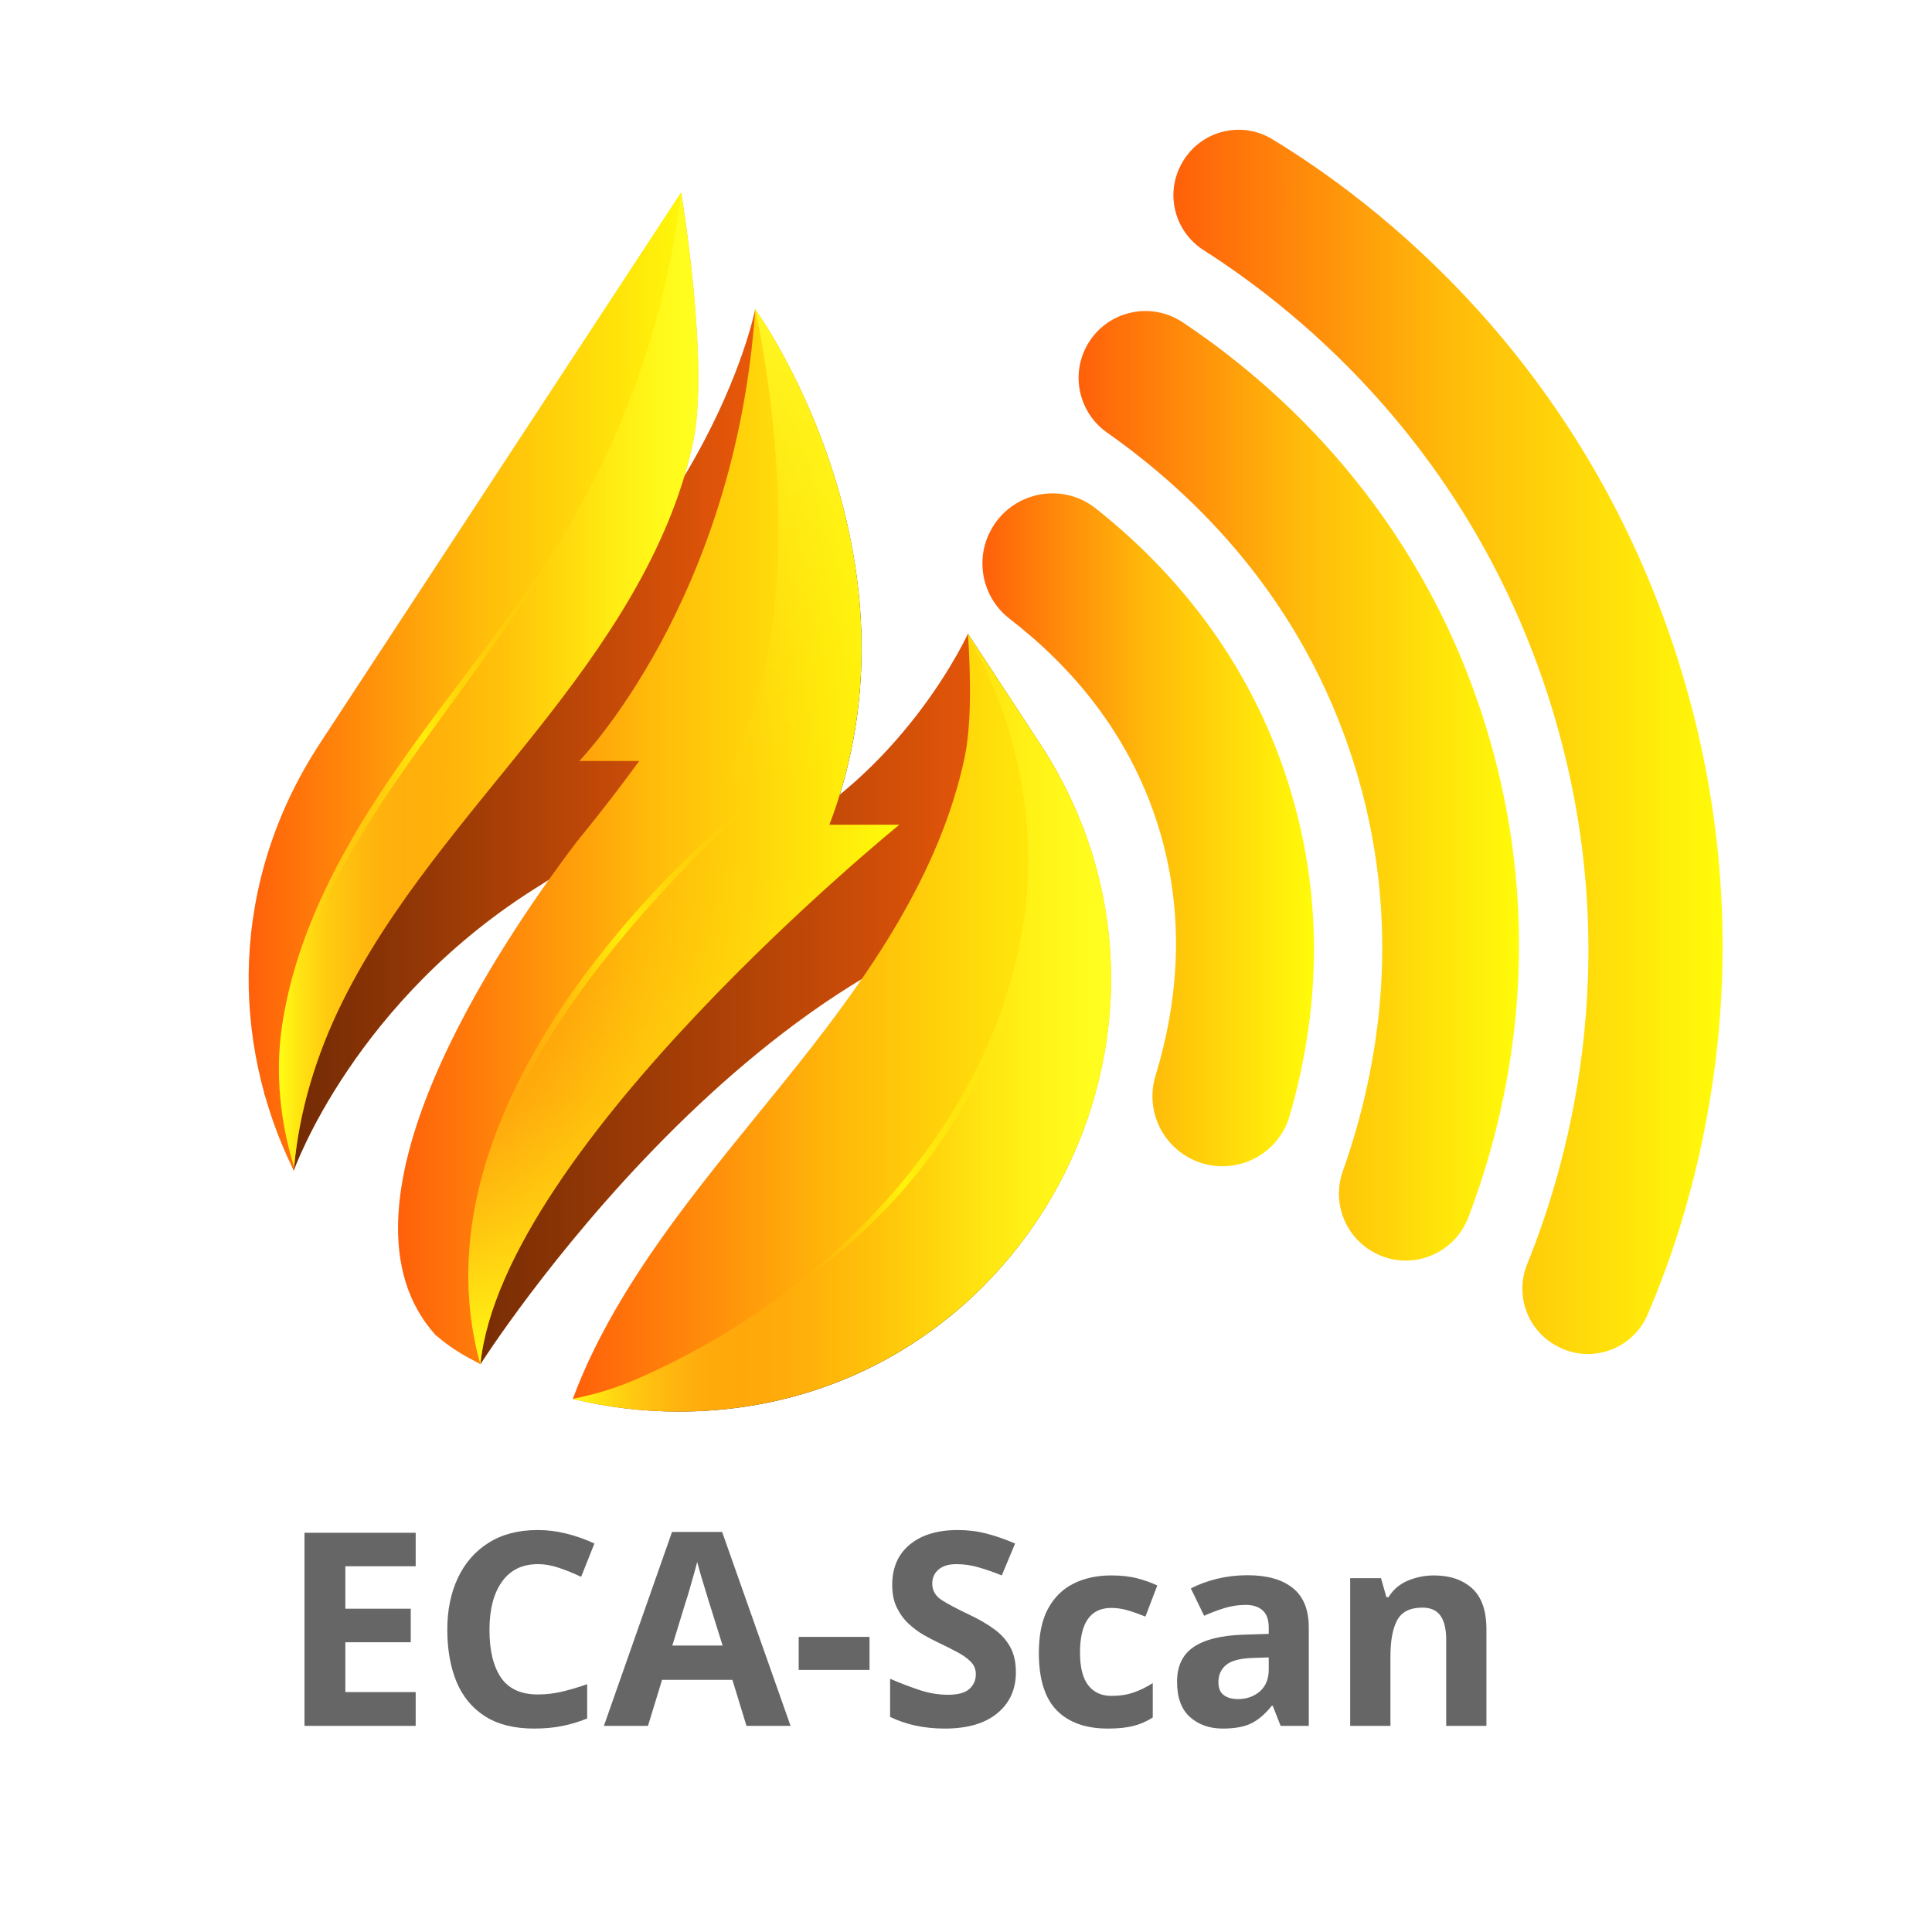
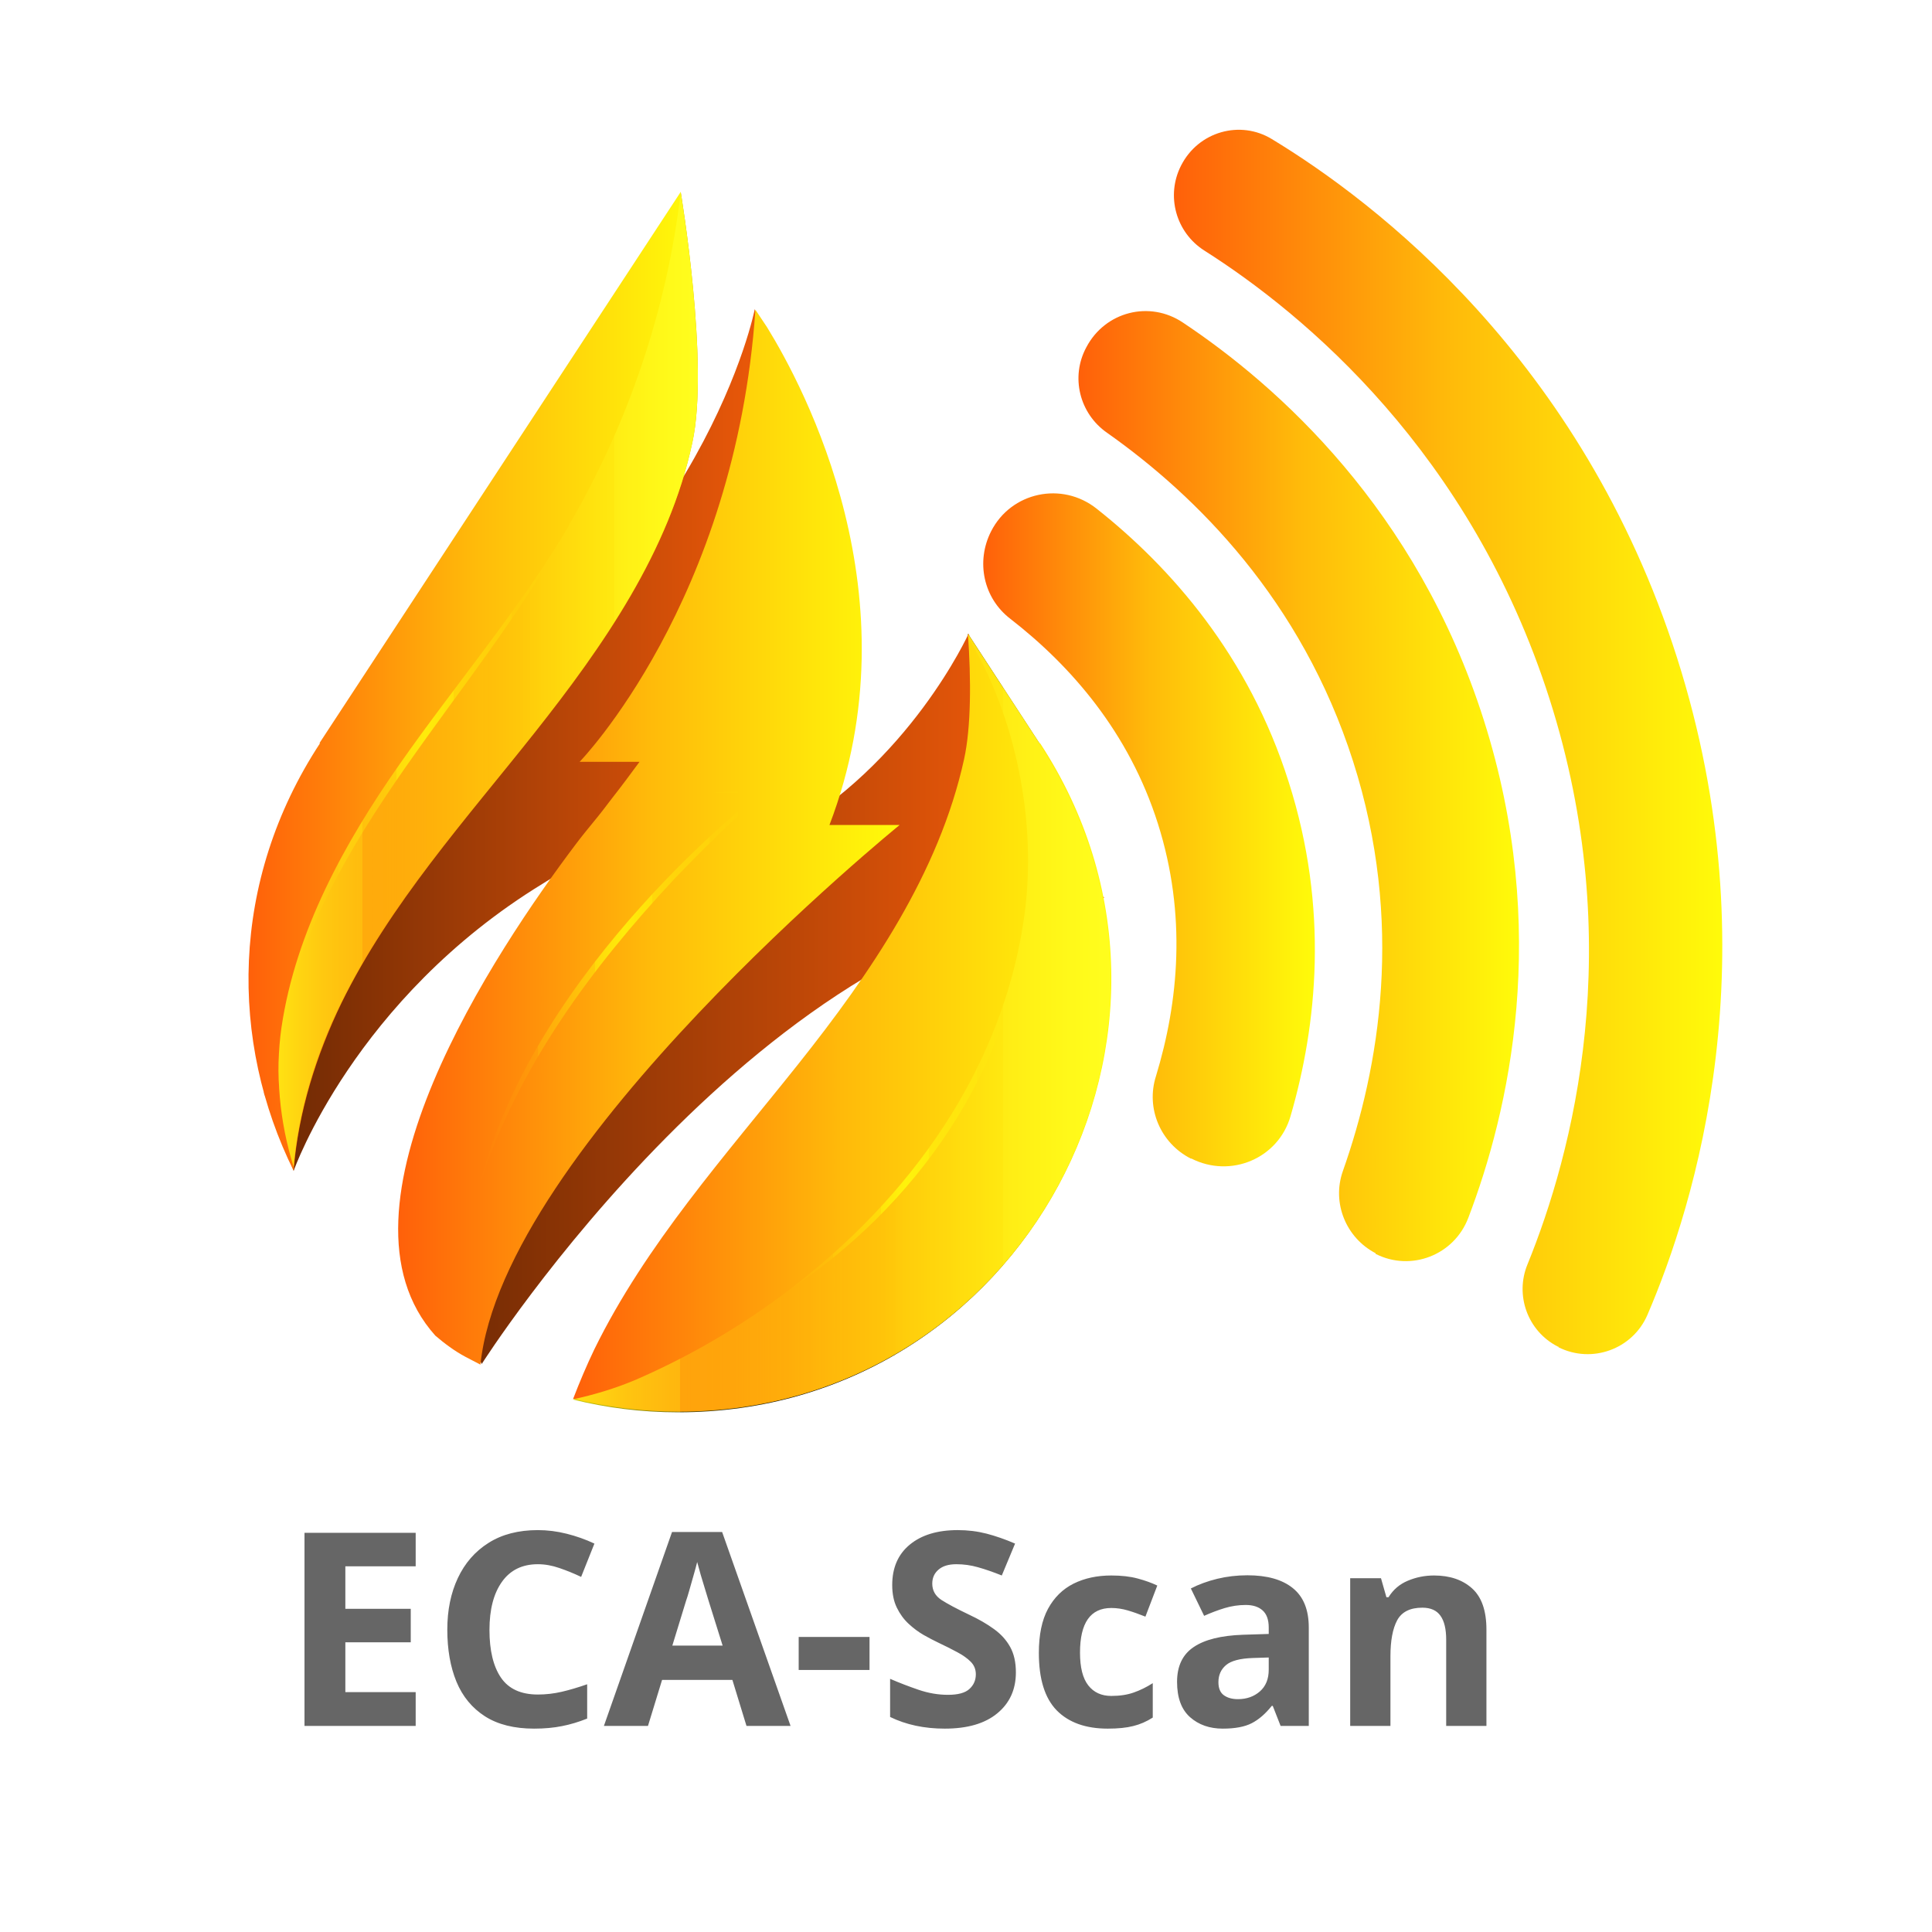
- <svg xmlns="http://www.w3.org/2000/svg" xmlns:xlink="http://www.w3.org/1999/xlink" version="1.1" viewBox="0 0 300 300">
+ <svg xmlns="http://www.w3.org/2000/svg" id="Calque_1" version="1.1" viewBox="0 0 300 300">
  <defs>
    <style>
      .st0 {
-         fill: url(#linear-gradient2);
-       }
- 
-       .st1 {
-         fill: url(#linear-gradient1);
-       }
- 
-       .st2 {
-         fill: url(#linear-gradient10);
-       }
- 
-       .st2, .st3, .st4, .st5, .st6, .st7 {
-         mix-blend-mode: screen;
-       }
- 
-       .st8 {
-         fill: url(#linear-gradient11);
-       }
- 
-       .st9 {
-         fill: url(#radial-gradient);
-       }
- 
-       .st3 {
-         fill: url(#linear-gradient6);
-       }
- 
-       .st10 {
-         isolation: isolate;
-       }
- 
-       .st11 {
-         fill: url(#linear-gradient12);
-       }
- 
-       .st12 {
        fill: #666;
        font-family: Poppins-Bold, Poppins;
        font-size: 42px;
        font-weight: 700;
      }

+       .st0, .st1, .st2, .st3, .st4, .st5, .st6 {
+         isolation: isolate;
+       }
+ 
+       .st1 {
+         fill: url(#Dégradé_sans_nom_7);
+       }
+ 
+       .st1, .st2, .st4, .st5, .st6 {
+         mix-blend-mode: screen;
+       }
+ 
+       .st7 {
+         fill: url(#Dégradé_sans_nom_6);
+       }
+ 
+       .st8 {
+         fill: url(#Dégradé_sans_nom_14);
+       }
+ 
+       .st9 {
+         fill: url(#Dégradé_sans_nom_13);
+       }
+ 
+       .st10 {
+         fill: url(#Dégradé_sans_nom_2);
+       }
+ 
+       .st2 {
+         fill: url(#Dégradé_sans_nom_9);
+       }
+ 
+       .st11 {
+         fill: url(#Dégradé_sans_nom);
+       }
+ 
+       .st12 {
+         fill: url(#Dégradé_sans_nom_4);
+       }
+ 
      .st13 {
-         fill: url(#linear-gradient4);
+         fill: url(#Dégradé_sans_nom_3);
+       }
+ 
+       .st14 {
+         display: none;
+       }
+ 
+       .st15 {
+         fill: url(#Dégradé_sans_nom_15);
+       }
+ 
+       .st16 {
+         fill: url(#Dégradé_sans_nom_5);
      }

      .st4 {
-         fill: url(#linear-gradient5);
-       }
- 
-       .st14 {
-         fill: url(#linear-gradient3);
+         fill: url(#Dégradé_sans_nom_10);
      }

      .st5 {
-         fill: url(#linear-gradient8);
-       }
- 
-       .st15 {
-         display: none;
+         fill: url(#Dégradé_sans_nom_11);
      }

      .st6 {
-         fill: url(#linear-gradient7);
-       }
- 
-       .st16 {
-         fill: url(#linear-gradient13);
-       }
- 
-       .st17 {
-         fill: url(#linear-gradient);
-       }
- 
-       .st7 {
-         fill: url(#linear-gradient9);
+         fill: url(#Dégradé_sans_nom_12);
      }
    </style>
-     <radialGradient id="radial-gradient" cx="125.84" cy="186.42" fx="125.84" fy="186.42" r="250" gradientUnits="userSpaceOnUse">
+     <radialGradient id="Dégradé_sans_nom" data-name="Dégradé sans nom" cx="125.8" cy="113.1" fx="125.8" fy="113.1" r="250" gradientTransform="translate(0 299.5) scale(1 -1)" gradientUnits="userSpaceOnUse">
      <stop offset="0" stop-color="#462c6b" />
      <stop offset="0" stop-color="#382354" />
      <stop offset="1" stop-color="#1a1026" />
    </radialGradient>
-     <linearGradient id="linear-gradient" x1="64.85" y1="155.12" x2="171.32" y2="155.12" gradientUnits="userSpaceOnUse">
+     <linearGradient id="Dégradé_sans_nom_2" data-name="Dégradé sans nom 2" x1="64.9" y1="144.4" x2="171.3" y2="144.4" gradientTransform="translate(0 299.5) scale(1 -1)" gradientUnits="userSpaceOnUse">
      <stop offset="0" stop-color="#6b2804" />
      <stop offset="1" stop-color="#ff600a" />
    </linearGradient>
-     <linearGradient id="linear-gradient1" x1="40.91" y1="114.89" x2="130.73" y2="114.89" xlink:href="#linear-gradient" />
-     <linearGradient id="linear-gradient2" x1="38.61" y1="105.82" x2="108.43" y2="105.82" gradientUnits="userSpaceOnUse">
-       <stop offset="0" stop-color="#ff600a" />
-       <stop offset=".5" stop-color="#ffba0a" />
-       <stop offset="1" stop-color="#fffb0a" />
-     </linearGradient>
-     <linearGradient id="linear-gradient3" x1="88.94" y1="158.8" x2="172.53" y2="158.8" xlink:href="#linear-gradient2" />
-     <linearGradient id="linear-gradient4" x1="61.8" y1="129.93" x2="139.66" y2="129.93" xlink:href="#linear-gradient2" />
-     <linearGradient id="linear-gradient5" x1="43.3" y1="105.56" x2="108.43" y2="105.56" gradientUnits="userSpaceOnUse">
+     <linearGradient id="Dégradé_sans_nom_3" data-name="Dégradé sans nom 3" x1="40.9" y1="184.6" x2="130.7" y2="184.6" gradientTransform="translate(0 299.5) scale(1 -1)" gradientUnits="userSpaceOnUse">
+       <stop offset="0" stop-color="#6b2804" />
+       <stop offset="1" stop-color="#ff600a" />
+     </linearGradient>
+     <linearGradient id="Dégradé_sans_nom_4" data-name="Dégradé sans nom 4" x1="38.6" y1="193.7" x2="108.4" y2="193.7" gradientTransform="translate(0 299.5) scale(1 -1)" gradientUnits="userSpaceOnUse">
+       <stop offset="0" stop-color="#ff600a" />
+       <stop offset=".5" stop-color="#ffba0a" />
+       <stop offset="1" stop-color="#fffb0a" />
+     </linearGradient>
+     <linearGradient id="Dégradé_sans_nom_5" data-name="Dégradé sans nom 5" x1="88.9" y1="140.7" x2="172.5" y2="140.7" gradientTransform="translate(0 299.5) scale(1 -1)" gradientUnits="userSpaceOnUse">
+       <stop offset="0" stop-color="#ff600a" />
+       <stop offset=".5" stop-color="#ffba0a" />
+       <stop offset="1" stop-color="#fffb0a" />
+     </linearGradient>
+     <linearGradient id="Dégradé_sans_nom_6" data-name="Dégradé sans nom 6" x1="61.8" y1="169.6" x2="139.6" y2="169.6" gradientTransform="translate(0 299.5) scale(1 -1)" gradientUnits="userSpaceOnUse">
+       <stop offset="0" stop-color="#ff600a" />
+       <stop offset=".5" stop-color="#ffba0a" />
+       <stop offset="1" stop-color="#fffb0a" />
+     </linearGradient>
+     <linearGradient id="Dégradé_sans_nom_7" data-name="Dégradé sans nom 7" x1="43.3" y1="194" x2="108.4" y2="194" gradientTransform="translate(0 299.5) scale(1 -1)" gradientUnits="userSpaceOnUse">
      <stop offset="0" stop-color="#fffb0a" />
-       <stop offset=".05" stop-color="#cfcc08" />
-       <stop offset=".12" stop-color="#999606" />
-       <stop offset=".19" stop-color="#6a6804" />
-       <stop offset=".25" stop-color="#434202" />
-       <stop offset=".32" stop-color="#262501" />
-       <stop offset=".39" stop-color="#111000" />
-       <stop offset=".45" stop-color="#040400" />
-       <stop offset=".51" stop-color="#000" />
-       <stop offset=".56" stop-color="#040300" />
-       <stop offset=".62" stop-color="#110e01" />
-       <stop offset=".69" stop-color="#282003" />
-       <stop offset=".75" stop-color="#473906" />
-       <stop offset=".82" stop-color="#6f590a" />
-       <stop offset=".89" stop-color="#9f800f" />
-       <stop offset=".96" stop-color="#d8ae15" />
+       <stop offset="0" stop-color="#cfcc08" />
+       <stop offset=".1" stop-color="#999606" />
+       <stop offset=".2" stop-color="#6a6804" />
+       <stop offset=".2" stop-color="#434202" />
+       <stop offset=".3" stop-color="#262501" />
+       <stop offset=".4" stop-color="#111000" />
+       <stop offset=".5" stop-color="#040400" />
+       <stop offset=".5" stop-color="#000" />
+       <stop offset=".6" stop-color="#040300" />
+       <stop offset=".6" stop-color="#110e01" />
+       <stop offset=".7" stop-color="#282003" />
+       <stop offset=".8" stop-color="#473906" />
+       <stop offset=".8" stop-color="#6f590a" />
+       <stop offset=".9" stop-color="#9f800f" />
+       <stop offset="1" stop-color="#d8ae15" />
      <stop offset="1" stop-color="#ffcd19" />
    </linearGradient>
-     <linearGradient id="linear-gradient6" x1="106.19" y1="211.84" x2="106.19" y2="48.01" xlink:href="#linear-gradient5" />
-     <linearGradient id="linear-gradient7" x1="88.94" y1="158.8" x2="172.53" y2="158.8" xlink:href="#linear-gradient5" />
-     <linearGradient id="linear-gradient8" x1="43.74" y1="120.65" x2="88.31" y2="120.65" gradientUnits="userSpaceOnUse">
+     <linearGradient id="Dégradé_sans_nom_9" data-name="Dégradé sans nom 9" x1="88.9" y1="140.7" x2="172.5" y2="140.7" gradientTransform="translate(0 299.5) scale(1 -1)" gradientUnits="userSpaceOnUse">
+       <stop offset="0" stop-color="#fffb0a" />
+       <stop offset="0" stop-color="#cfcc08" />
+       <stop offset=".1" stop-color="#999606" />
+       <stop offset=".2" stop-color="#6a6804" />
+       <stop offset=".2" stop-color="#434202" />
+       <stop offset=".3" stop-color="#262501" />
+       <stop offset=".4" stop-color="#111000" />
+       <stop offset=".5" stop-color="#040400" />
+       <stop offset=".5" stop-color="#000" />
+       <stop offset=".6" stop-color="#040300" />
+       <stop offset=".6" stop-color="#110e01" />
+       <stop offset=".7" stop-color="#282003" />
+       <stop offset=".8" stop-color="#473906" />
+       <stop offset=".8" stop-color="#6f590a" />
+       <stop offset=".9" stop-color="#9f800f" />
+       <stop offset="1" stop-color="#d8ae15" />
+       <stop offset="1" stop-color="#ffcd19" />
+     </linearGradient>
+     <linearGradient id="Dégradé_sans_nom_10" data-name="Dégradé sans nom 10" x1="43.7" y1="178.9" x2="88.3" y2="178.9" gradientTransform="translate(0 299.5) scale(1 -1)" gradientUnits="userSpaceOnUse">
      <stop offset="0" stop-color="#000" />
-       <stop offset=".07" stop-color="#030200" />
-       <stop offset=".13" stop-color="#0f0b00" />
-       <stop offset=".19" stop-color="#221a00" />
-       <stop offset=".25" stop-color="#3c2f00" />
-       <stop offset=".31" stop-color="#5f4a00" />
-       <stop offset=".37" stop-color="#896b00" />
-       <stop offset=".43" stop-color="#bb9200" />
-       <stop offset=".49" stop-color="#f3be00" />
+       <stop offset="0" stop-color="#030200" />
+       <stop offset=".1" stop-color="#0f0b00" />
+       <stop offset=".2" stop-color="#221a00" />
+       <stop offset=".2" stop-color="#3c2f00" />
+       <stop offset=".3" stop-color="#5f4a00" />
+       <stop offset=".4" stop-color="#896b00" />
+       <stop offset=".4" stop-color="#bb9200" />
+       <stop offset=".5" stop-color="#f3be00" />
      <stop offset=".5" stop-color="#ffc700" />
      <stop offset=".5" stop-color="#f8c100" />
-       <stop offset=".56" stop-color="#be9400" />
-       <stop offset=".62" stop-color="#8b6d00" />
-       <stop offset=".69" stop-color="#604b00" />
-       <stop offset=".75" stop-color="#3d3000" />
-       <stop offset=".81" stop-color="#221b00" />
-       <stop offset=".87" stop-color="#0f0b00" />
-       <stop offset=".93" stop-color="#030200" />
+       <stop offset=".6" stop-color="#be9400" />
+       <stop offset=".6" stop-color="#8b6d00" />
+       <stop offset=".7" stop-color="#604b00" />
+       <stop offset=".8" stop-color="#3d3000" />
+       <stop offset=".8" stop-color="#221b00" />
+       <stop offset=".9" stop-color="#0f0b00" />
+       <stop offset=".9" stop-color="#030200" />
      <stop offset="1" stop-color="#000" />
    </linearGradient>
-     <linearGradient id="linear-gradient9" x1="74.61" y1="153.12" x2="119.1" y2="153.12" xlink:href="#linear-gradient8" />
-     <linearGradient id="linear-gradient10" x1="121.99" y1="171.27" x2="159.12" y2="171.27" xlink:href="#linear-gradient8" />
-     <linearGradient id="linear-gradient11" x1="152.55" y1="128.86" x2="204.04" y2="128.86" xlink:href="#linear-gradient2" />
-     <linearGradient id="linear-gradient12" x1="167.49" y1="122.01" x2="235.88" y2="122.01" xlink:href="#linear-gradient2" />
-     <linearGradient id="linear-gradient13" x1="182.2" y1="115.19" x2="267.48" y2="115.19" xlink:href="#linear-gradient2" />
+     <linearGradient id="Dégradé_sans_nom_11" data-name="Dégradé sans nom 11" x1="74.6" y1="146.4" x2="119.1" y2="146.4" gradientTransform="translate(0 299.5) scale(1 -1)" gradientUnits="userSpaceOnUse">
+       <stop offset="0" stop-color="#000" />
+       <stop offset="0" stop-color="#030200" />
+       <stop offset=".1" stop-color="#0f0b00" />
+       <stop offset=".2" stop-color="#221a00" />
+       <stop offset=".2" stop-color="#3c2f00" />
+       <stop offset=".3" stop-color="#5f4a00" />
+       <stop offset=".4" stop-color="#896b00" />
+       <stop offset=".4" stop-color="#bb9200" />
+       <stop offset=".5" stop-color="#f3be00" />
+       <stop offset=".5" stop-color="#ffc700" />
+       <stop offset=".5" stop-color="#f8c100" />
+       <stop offset=".6" stop-color="#be9400" />
+       <stop offset=".6" stop-color="#8b6d00" />
+       <stop offset=".7" stop-color="#604b00" />
+       <stop offset=".8" stop-color="#3d3000" />
+       <stop offset=".8" stop-color="#221b00" />
+       <stop offset=".9" stop-color="#0f0b00" />
+       <stop offset=".9" stop-color="#030200" />
+       <stop offset="1" stop-color="#000" />
+     </linearGradient>
+     <linearGradient id="Dégradé_sans_nom_12" data-name="Dégradé sans nom 12" x1="122" y1="128.3" x2="159.1" y2="128.3" gradientTransform="translate(0 299.5) scale(1 -1)" gradientUnits="userSpaceOnUse">
+       <stop offset="0" stop-color="#000" />
+       <stop offset="0" stop-color="#030200" />
+       <stop offset=".1" stop-color="#0f0b00" />
+       <stop offset=".2" stop-color="#221a00" />
+       <stop offset=".2" stop-color="#3c2f00" />
+       <stop offset=".3" stop-color="#5f4a00" />
+       <stop offset=".4" stop-color="#896b00" />
+       <stop offset=".4" stop-color="#bb9200" />
+       <stop offset=".5" stop-color="#f3be00" />
+       <stop offset=".5" stop-color="#ffc700" />
+       <stop offset=".5" stop-color="#f8c100" />
+       <stop offset=".6" stop-color="#be9400" />
+       <stop offset=".6" stop-color="#8b6d00" />
+       <stop offset=".7" stop-color="#604b00" />
+       <stop offset=".8" stop-color="#3d3000" />
+       <stop offset=".8" stop-color="#221b00" />
+       <stop offset=".9" stop-color="#0f0b00" />
+       <stop offset=".9" stop-color="#030200" />
+       <stop offset="1" stop-color="#000" />
+     </linearGradient>
+     <linearGradient id="Dégradé_sans_nom_13" data-name="Dégradé sans nom 13" x1="152.6" y1="170.7" x2="204" y2="170.7" gradientTransform="translate(0 299.5) scale(1 -1)" gradientUnits="userSpaceOnUse">
+       <stop offset="0" stop-color="#ff600a" />
+       <stop offset=".5" stop-color="#ffba0a" />
+       <stop offset="1" stop-color="#fffb0a" />
+     </linearGradient>
+     <linearGradient id="Dégradé_sans_nom_14" data-name="Dégradé sans nom 14" x1="167.5" y1="177.5" x2="235.9" y2="177.5" gradientTransform="translate(0 299.5) scale(1 -1)" gradientUnits="userSpaceOnUse">
+       <stop offset="0" stop-color="#ff600a" />
+       <stop offset=".5" stop-color="#ffba0a" />
+       <stop offset="1" stop-color="#fffb0a" />
+     </linearGradient>
+     <linearGradient id="Dégradé_sans_nom_15" data-name="Dégradé sans nom 15" x1="182.2" y1="184.3" x2="267.5" y2="184.3" gradientTransform="translate(0 299.5) scale(1 -1)" gradientUnits="userSpaceOnUse">
+       <stop offset="0" stop-color="#ff600a" />
+       <stop offset=".5" stop-color="#ffba0a" />
+       <stop offset="1" stop-color="#fffb0a" />
+     </linearGradient>
  </defs>
-   <g class="st10">
-     <g id="BACKGROUND" class="st15">
-       <rect class="st9" x="-124.16" y="-63.58" width="500" height="500" />
+   <g class="st3">
+     <g id="BACKGROUND" class="st14">
+       <rect class="st11" x="-124.2" y="-63.6" width="500" height="500" />
    </g>
    <g id="OBJECTS">
      <g>
-         <path class="st17" d="M157.26,128.39c.07-3.45-.13-11.52-.13-11.52l-6.83-18.48s-9.18,20.27-29.24,31.34c-1.88.84-3.72,1.73-5.53,2.67-1.93.81-3.93,1.54-6.03,2.15-18.45,5.34-19.04,8.95-14.22,11.31-10.82,8.78-19.46,18.41-25.33,25.77-5.6,7.02-6.67,16.63-2.78,24.73l7.43,15.48s44.35-69.85,96.73-72.36l-14.07-11.09Z" />
-         <path class="st1" d="M84.31,137.19c29.28-17.87,46.42-50.79,46.42-50.79l-13.46-38.39s-7.59,39-51.69,66.88c-44.1,27.88-15.63,30.11-15.63,30.11l-8.93,24.7,4.6,12.07s9.42-26.7,38.7-44.57Z" />
-         <path class="st0" d="M49.69,115.41c-14.08,21.48-13.95,46.35-4.07,66.36.71-8.96,3.46-17.93,7.44-26,7.62-15.46,19.29-28.47,30.01-41.97,10.73-13.49,20.86-28.15,24.52-44.99,2.66-12.23-1.83-38.95-1.83-38.95l-56.07,85.55Z" />
-         <path class="st14" d="M161.45,115.41l-11.15-17.01c.47,7.1.53,14.47-.57,19.5-3.86,17.75-14.54,33.2-25.85,47.42-11.31,14.22-23.6,27.94-31.63,44.23-1.22,2.48-2.33,5.05-3.31,7.67,5.2,1.28,10.69,1.97,16.44,1.97h0c53.31,0,85.29-59.21,56.07-103.79Z" />
-         <path class="st13" d="M128.79,128.07c13.46-35.35-3.91-67.94-9.74-77.35l-1.78-2.71c-3.08,45.35-27.33,70.16-27.33,70.16h9.31c-1.4,1.93-2.83,3.84-4.28,5.72h0s0,0,0,0c-.95,1.23-1.91,2.46-2.88,3.67-.89,1.12-1.79,2.24-2.69,3.35-12.32,16.28-39.43,56.69-21.81,76.35h0c1.44,1.25,3.02,2.37,4.73,3.34.75.42,1.51.83,2.27,1.23,3.48-33.79,65.06-83.77,65.06-83.77h-10.87Z" />
-         <path class="st4" d="M88.31,81.69c-7.68,13-17.56,24.56-26.2,36.95s-16.22,26.02-18.36,40.97c-1,6.99-.28,14.56,1.93,21.64.77-8.79,3.48-17.57,7.38-25.48,7.62-15.46,19.29-28.47,30.01-41.97,10.73-13.49,20.86-28.15,24.52-44.99,2.65-12.2-1.8-38.78-1.83-38.94-2.11,18.18-8.16,36.1-17.45,51.82Z" />
-         <path class="st3" d="M139.66,128.07h-10.87c13.46-35.35-3.91-67.94-9.74-77.35l-1.78-2.71s11.54,50.65-6.65,75.09h7.46s-56.21,43.08-43.49,88.75c3.48-33.79,65.06-83.77,65.06-83.77Z" />
-         <path class="st6" d="M161.45,115.41l-11.15-17.01c.01.16.02.33.03.49,7.49,12.54,10.7,28.74,8.79,42.97-4.43,33.02-30.89,59.59-60.49,72.38-3.09,1.34-6.36,2.31-9.69,2.98,0,0,0,0,0,0,5.2,1.28,10.69,1.97,16.44,1.97h0c53.31,0,85.29-59.21,56.07-103.79Z" />
-         <path class="st5" d="M62.1,118.64c-8.65,12.38-16.22,26.01-18.36,40.96,0,0,0,0,0,0,5.95-30.36,30.53-51.48,44.57-77.92-7.68,13-17.56,24.56-26.2,36.95Z" />
-         <path class="st7" d="M74.61,183.55c5.93-17.98,17.27-33.43,30.13-47.09,4.56-4.81,9.34-9.44,14.36-13.77-2.82.13-5.65.22-8.48.4h7.46s-34.91,26.76-43.47,60.45Z" />
-         <path class="st2" d="M122.05,200.62s-.04.04-.06.05c19.86-13.02,35.4-34.69,37.12-58.82-3.21,23.89-17.95,44.4-37.06,58.76Z" />
+         <path class="st10" d="M157.3,128.4c0-3.4-.1-11.5-.1-11.5l-6.8-18.5s-9.2,20.3-29.2,31.3c-1.9.8-3.7,1.7-5.5,2.7-1.9.8-3.9,1.5-6,2.1-18.5,5.3-19,8.9-14.2,11.3-10.8,8.8-19.5,18.4-25.3,25.8-5.6,7-6.7,16.6-2.8,24.7l7.4,15.5s44.3-69.8,96.7-72.4l-14.1-11.1h0Z" />
+         <path class="st13" d="M84.3,137.2c29.3-17.9,46.4-50.8,46.4-50.8l-13.5-38.4s-7.6,39-51.7,66.9c-44.1,27.9-15.6,30.1-15.6,30.1l-8.9,24.7,4.6,12.1s9.4-26.7,38.7-44.6h0Z" />
+         <path class="st12" d="M49.7,115.4c-14.1,21.5-14,46.4-4.1,66.4.7-9,3.5-17.9,7.4-26,7.6-15.5,19.3-28.5,30-42,10.7-13.5,20.9-28.2,24.5-45,2.7-12.2-1.8-39-1.8-39,0,0-56.1,85.6-56.1,85.6Z" />
+         <path class="st16" d="M161.4,115.4l-11.1-17c.5,7.1.5,14.5-.6,19.5-3.9,17.7-14.5,33.2-25.8,47.4-11.3,14.2-23.6,27.9-31.6,44.2-1.2,2.5-2.3,5.1-3.3,7.7,5.2,1.3,10.7,2,16.4,2h0c53.3,0,85.3-59.2,56.1-103.8h0Z" />
+         <path class="st7" d="M128.8,128.1c13.5-35.3-3.9-67.9-9.7-77.3l-1.8-2.7c-3.1,45.3-27.3,70.2-27.3,70.2h9.3c-1.4,1.9-2.8,3.8-4.3,5.7h0c-.9,1.2-1.9,2.5-2.9,3.7-.9,1.1-1.8,2.2-2.7,3.4-12.3,16.3-39.4,56.7-21.8,76.3h0c1.4,1.2,3,2.4,4.7,3.3.8.4,1.5.8,2.3,1.2,3.5-33.8,65.1-83.8,65.1-83.8h-10.9,0Z" />
+         <path class="st1" d="M88.3,81.7c-7.7,13-17.6,24.6-26.2,36.9s-16.2,26-18.4,41c-1,7-.3,14.6,1.9,21.6.8-8.8,3.5-17.6,7.4-25.5,7.6-15.5,19.3-28.5,30-42,10.7-13.5,20.9-28.2,24.5-45,2.7-12.2-1.8-38.8-1.8-38.9-2.1,18.2-8.2,36.1-17.4,51.8Z" />
+         <path class="st2" d="M161.4,115.4l-11.1-17c0,.2,0,.3,0,.5,7.5,12.5,10.7,28.7,8.8,43-4.4,33-30.9,59.6-60.5,72.4-3.1,1.3-6.4,2.3-9.7,3h0c5.2,1.3,10.7,2,16.4,2h0c53.3,0,85.3-59.2,56.1-103.8h0Z" />
+         <path class="st4" d="M62.1,118.6c-8.7,12.4-16.2,26-18.4,41h0c6-30.4,30.5-51.5,44.6-77.9-7.7,13-17.6,24.6-26.2,36.9h0Z" />
+         <path class="st5" d="M74.6,183.6c5.9-18,17.3-33.4,30.1-47.1,4.6-4.8,9.3-9.4,14.4-13.8-2.8.1-5.7.2-8.5.4h7.5s-34.9,26.8-43.5,60.5h0Z" />
+         <path class="st6" d="M122.1,200.6s0,0,0,0c19.9-13,35.4-34.7,37.1-58.8-3.2,23.9-17.9,44.4-37.1,58.8h0Z" />
      </g>
    </g>
    <g id="TEXTS">
-       <text class="st12" transform="translate(43.5 267.99)">
-         <tspan x="0" y="0">ECA-Scan</tspan>
-       </text>
-       <text />
+       <g class="st3">
+         <text class="st0" transform="translate(43.5 268)">
+           <tspan x="0" y="0">ECA-Scan</tspan>
+         </text>
+       </g>
      <g>
-         <path class="st8" d="M184.87,179.9h0c-4.68-2.4-6.98-7.8-5.45-12.83,3.5-11.47,4.82-25.01.3-39.2-4.53-14.19-13.46-24.46-22.95-31.79-4.16-3.21-5.42-8.95-2.99-13.61h0c3.15-6.05,11.03-7.75,16.37-3.52,11.5,9.11,23.55,22.76,29.83,42.45,6.28,19.69,4.37,37.8.27,51.88-1.91,6.55-9.32,9.72-15.39,6.62Z" />
-         <path class="st11" d="M213.56,194.59h0c-4.64-2.37-6.79-7.81-5.05-12.72,5.68-16.05,9.59-38.66,1.61-63.7s-24.27-41.2-38.21-50.99c-4.26-3-5.66-8.68-3.25-13.3h0c2.86-5.49,9.84-7.26,14.99-3.83,14.69,9.79,36.31,28.99,46.73,61.66,10.42,32.67,3.93,60.84-2.38,77.33-2.21,5.78-8.93,8.38-14.44,5.56Z" />
-         <path class="st16" d="M241.98,209.13l-.11-.06c-4.66-2.38-6.69-7.93-4.73-12.78,6.97-17.19,15.57-49.63,3.38-87.82-12.19-38.19-37.99-59.65-53.63-69.63-4.41-2.81-5.96-8.52-3.55-13.16l.06-.11c2.69-5.16,9.17-6.98,14.15-3.96,15.99,9.69,48.09,34.1,62.9,80.51,14.81,46.41,2.78,84.9-4.64,102.06-2.31,5.34-8.65,7.62-13.83,4.96Z" />
+         <path class="st9" d="M184.9,179.9h0c-4.7-2.4-7-7.8-5.4-12.8,3.5-11.5,4.8-25,.3-39.2-4.5-14.2-13.5-24.5-22.9-31.8-4.2-3.2-5.4-8.9-3-13.6h0c3.1-6.1,11-7.8,16.4-3.5,11.5,9.1,23.6,22.8,29.8,42.4,6.3,19.7,4.4,37.8.3,51.9-1.9,6.6-9.3,9.7-15.4,6.6h0Z" />
+         <path class="st8" d="M213.6,194.6h0c-4.6-2.4-6.8-7.8-5.1-12.7,5.7-16.1,9.6-38.7,1.6-63.7s-24.3-41.2-38.2-51c-4.3-3-5.7-8.7-3.2-13.3h0c2.9-5.5,9.8-7.3,15-3.8,14.7,9.8,36.3,29,46.7,61.7s3.9,60.8-2.4,77.3c-2.2,5.8-8.9,8.4-14.4,5.6h0Z" />
+         <path class="st15" d="M242,209.1h-.1c-4.7-2.4-6.7-8-4.7-12.8,7-17.2,15.6-49.6,3.4-87.8-12.2-38.2-38-59.7-53.6-69.6-4.4-2.8-6-8.5-3.6-13.2h0c2.7-5.3,9.2-7.1,14.1-4.1,16,9.7,48.1,34.1,62.9,80.5,14.8,46.4,2.8,84.9-4.6,102.1-2.3,5.3-8.6,7.6-13.8,5h0Z" />
      </g>
    </g>
  </g>
</svg>
